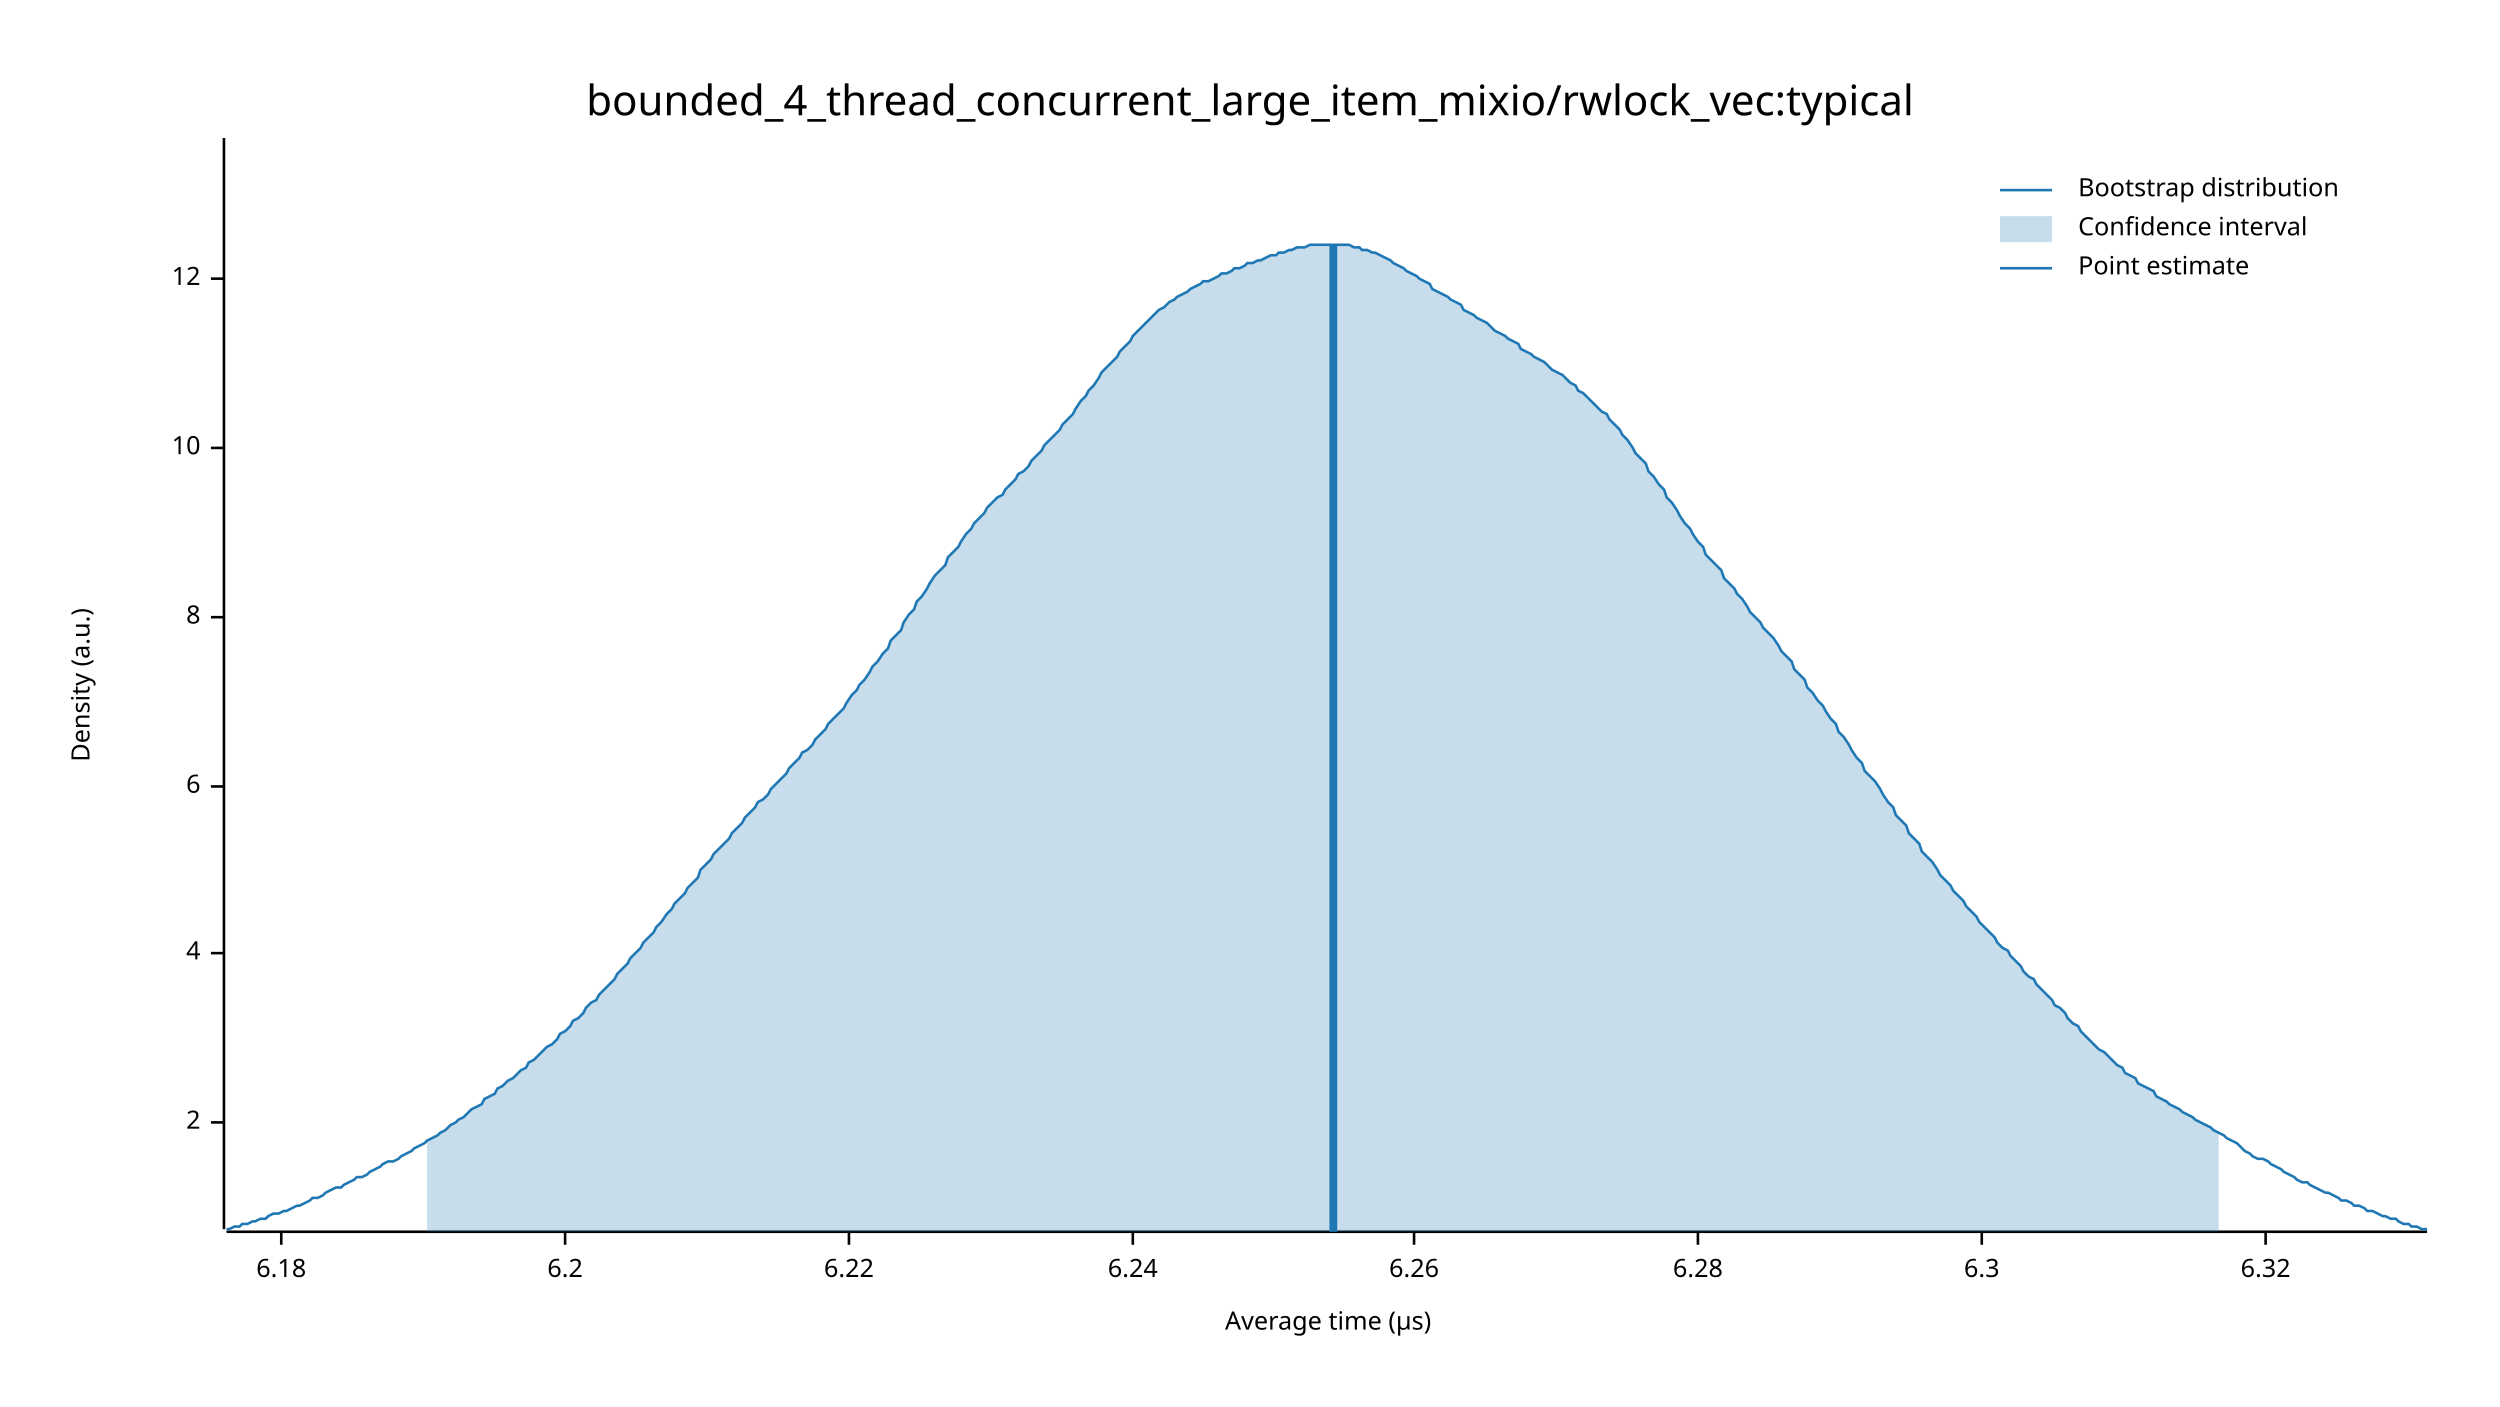
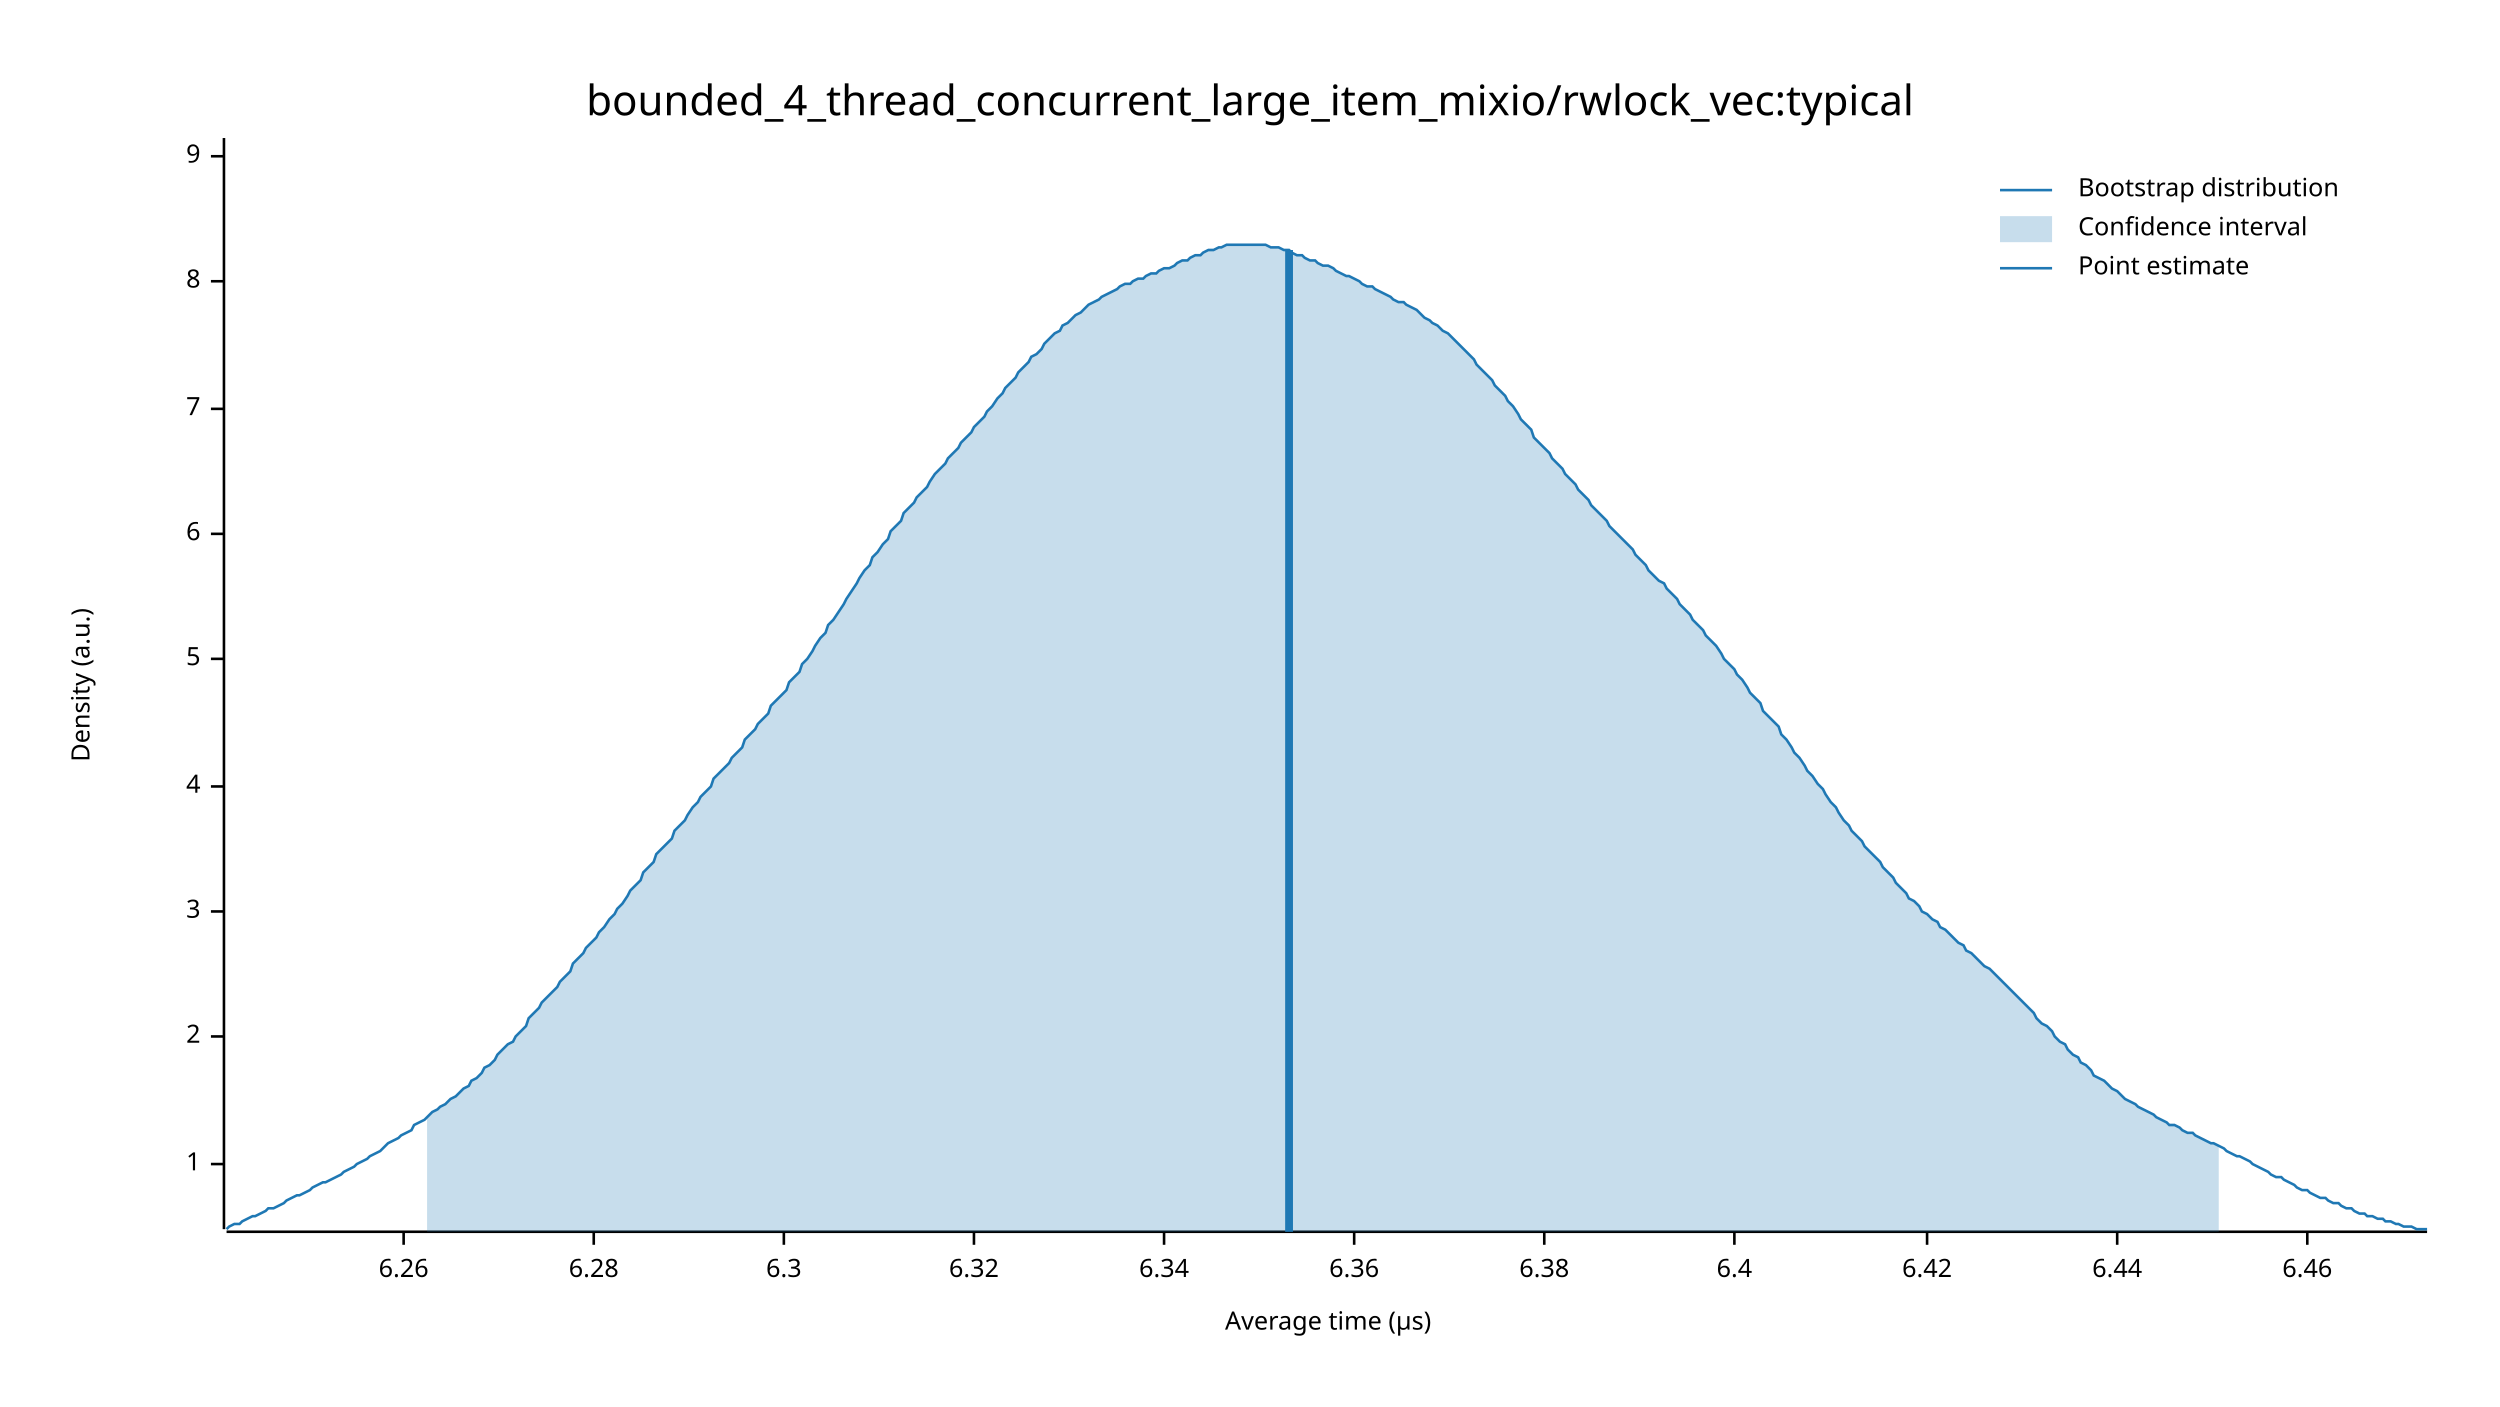
<svg xmlns="http://www.w3.org/2000/svg" width="960" height="540" viewBox="0 0 960 540">
  <text x="480" y="32" dy="0.76em" text-anchor="middle" font-family="sans-serif" font-size="16.129" opacity="1" fill="#000000">
bounded_4_thread_concurrent_large_item_mixio/rwlock_vec:typical
</text>
  <text x="27" y="263" dy="0.76em" text-anchor="middle" font-family="sans-serif" font-size="9.677" opacity="1" fill="#000000" transform="rotate(270, 27, 263)">
Density (a.u.)
</text>
  <text x="510" y="513" dy="-0.5ex" text-anchor="middle" font-family="sans-serif" font-size="9.677" opacity="1" fill="#000000">
Average time (µs)
</text>
  <polyline fill="none" opacity="1" stroke="#000000" stroke-width="1" points="86,53 86,472 " />
-   <text x="77" y="431" dy="0.5ex" text-anchor="end" font-family="sans-serif" font-size="9.677" opacity="1" fill="#000000">
+   <text x="77" y="447" dy="0.5ex" text-anchor="end" font-family="sans-serif" font-size="9.677" opacity="1" fill="#000000">
+ 1
+ </text>
+   <polyline fill="none" opacity="1" stroke="#000000" stroke-width="1" points="81,447 86,447 " />
+   <text x="77" y="398" dy="0.5ex" text-anchor="end" font-family="sans-serif" font-size="9.677" opacity="1" fill="#000000">
2
</text>
-   <polyline fill="none" opacity="1" stroke="#000000" stroke-width="1" points="81,431 86,431 " />
-   <text x="77" y="366" dy="0.5ex" text-anchor="end" font-family="sans-serif" font-size="9.677" opacity="1" fill="#000000">
+   <polyline fill="none" opacity="1" stroke="#000000" stroke-width="1" points="81,398 86,398 " />
+   <text x="77" y="350" dy="0.5ex" text-anchor="end" font-family="sans-serif" font-size="9.677" opacity="1" fill="#000000">
+ 3
+ </text>
+   <polyline fill="none" opacity="1" stroke="#000000" stroke-width="1" points="81,350 86,350 " />
+   <text x="77" y="302" dy="0.5ex" text-anchor="end" font-family="sans-serif" font-size="9.677" opacity="1" fill="#000000">
4
</text>
-   <polyline fill="none" opacity="1" stroke="#000000" stroke-width="1" points="81,366 86,366 " />
-   <text x="77" y="302" dy="0.5ex" text-anchor="end" font-family="sans-serif" font-size="9.677" opacity="1" fill="#000000">
+   <polyline fill="none" opacity="1" stroke="#000000" stroke-width="1" points="81,302 86,302 " />
+   <text x="77" y="253" dy="0.5ex" text-anchor="end" font-family="sans-serif" font-size="9.677" opacity="1" fill="#000000">
+ 5
+ </text>
+   <polyline fill="none" opacity="1" stroke="#000000" stroke-width="1" points="81,253 86,253 " />
+   <text x="77" y="205" dy="0.5ex" text-anchor="end" font-family="sans-serif" font-size="9.677" opacity="1" fill="#000000">
6
</text>
-   <polyline fill="none" opacity="1" stroke="#000000" stroke-width="1" points="81,302 86,302 " />
-   <text x="77" y="237" dy="0.5ex" text-anchor="end" font-family="sans-serif" font-size="9.677" opacity="1" fill="#000000">
+   <polyline fill="none" opacity="1" stroke="#000000" stroke-width="1" points="81,205 86,205 " />
+   <text x="77" y="157" dy="0.5ex" text-anchor="end" font-family="sans-serif" font-size="9.677" opacity="1" fill="#000000">
+ 7
+ </text>
+   <polyline fill="none" opacity="1" stroke="#000000" stroke-width="1" points="81,157 86,157 " />
+   <text x="77" y="108" dy="0.5ex" text-anchor="end" font-family="sans-serif" font-size="9.677" opacity="1" fill="#000000">
8
</text>
-   <polyline fill="none" opacity="1" stroke="#000000" stroke-width="1" points="81,237 86,237 " />
-   <text x="77" y="172" dy="0.5ex" text-anchor="end" font-family="sans-serif" font-size="9.677" opacity="1" fill="#000000">
- 10
+   <polyline fill="none" opacity="1" stroke="#000000" stroke-width="1" points="81,108 86,108 " />
+   <text x="77" y="60" dy="0.5ex" text-anchor="end" font-family="sans-serif" font-size="9.677" opacity="1" fill="#000000">
+ 9
</text>
-   <polyline fill="none" opacity="1" stroke="#000000" stroke-width="1" points="81,172 86,172 " />
-   <text x="77" y="107" dy="0.5ex" text-anchor="end" font-family="sans-serif" font-size="9.677" opacity="1" fill="#000000">
- 12
- </text>
-   <polyline fill="none" opacity="1" stroke="#000000" stroke-width="1" points="81,107 86,107 " />
+   <polyline fill="none" opacity="1" stroke="#000000" stroke-width="1" points="81,60 86,60 " />
  <polyline fill="none" opacity="1" stroke="#000000" stroke-width="1" points="87,473 932,473 " />
-   <text x="108" y="483" dy="0.76em" text-anchor="middle" font-family="sans-serif" font-size="9.677" opacity="1" fill="#000000">
- 6.18
- </text>
-   <polyline fill="none" opacity="1" stroke="#000000" stroke-width="1" points="108,473 108,478 " />
-   <text x="217" y="483" dy="0.76em" text-anchor="middle" font-family="sans-serif" font-size="9.677" opacity="1" fill="#000000">
- 6.2
- </text>
-   <polyline fill="none" opacity="1" stroke="#000000" stroke-width="1" points="217,473 217,478 " />
-   <text x="326" y="483" dy="0.76em" text-anchor="middle" font-family="sans-serif" font-size="9.677" opacity="1" fill="#000000">
- 6.22
- </text>
-   <polyline fill="none" opacity="1" stroke="#000000" stroke-width="1" points="326,473 326,478 " />
-   <text x="435" y="483" dy="0.76em" text-anchor="middle" font-family="sans-serif" font-size="9.677" opacity="1" fill="#000000">
- 6.24
- </text>
-   <polyline fill="none" opacity="1" stroke="#000000" stroke-width="1" points="435,473 435,478 " />
-   <text x="543" y="483" dy="0.76em" text-anchor="middle" font-family="sans-serif" font-size="9.677" opacity="1" fill="#000000">
+   <text x="155" y="483" dy="0.76em" text-anchor="middle" font-family="sans-serif" font-size="9.677" opacity="1" fill="#000000">
6.26
</text>
-   <polyline fill="none" opacity="1" stroke="#000000" stroke-width="1" points="543,473 543,478 " />
-   <text x="652" y="483" dy="0.76em" text-anchor="middle" font-family="sans-serif" font-size="9.677" opacity="1" fill="#000000">
+   <polyline fill="none" opacity="1" stroke="#000000" stroke-width="1" points="155,473 155,478 " />
+   <text x="228" y="483" dy="0.76em" text-anchor="middle" font-family="sans-serif" font-size="9.677" opacity="1" fill="#000000">
6.28
</text>
-   <polyline fill="none" opacity="1" stroke="#000000" stroke-width="1" points="652,473 652,478 " />
-   <text x="761" y="483" dy="0.76em" text-anchor="middle" font-family="sans-serif" font-size="9.677" opacity="1" fill="#000000">
+   <polyline fill="none" opacity="1" stroke="#000000" stroke-width="1" points="228,473 228,478 " />
+   <text x="301" y="483" dy="0.76em" text-anchor="middle" font-family="sans-serif" font-size="9.677" opacity="1" fill="#000000">
6.3
</text>
-   <polyline fill="none" opacity="1" stroke="#000000" stroke-width="1" points="761,473 761,478 " />
-   <text x="870" y="483" dy="0.76em" text-anchor="middle" font-family="sans-serif" font-size="9.677" opacity="1" fill="#000000">
+   <polyline fill="none" opacity="1" stroke="#000000" stroke-width="1" points="301,473 301,478 " />
+   <text x="374" y="483" dy="0.76em" text-anchor="middle" font-family="sans-serif" font-size="9.677" opacity="1" fill="#000000">
6.32
</text>
-   <polyline fill="none" opacity="1" stroke="#000000" stroke-width="1" points="870,473 870,478 " />
-   <polyline fill="none" opacity="1" stroke="#1F78B4" stroke-width="1" points="87,472 88,472 90,471 92,471 93,470 95,470 97,469 98,469 100,468 102,468 103,467 105,466 107,466 109,465 110,465 112,464 114,463 115,463 117,462 119,461 120,460 122,460 124,459 125,458 127,457 129,456 131,456 132,455 134,454 136,453 137,452 139,452 141,451 142,450 144,449 146,448 147,447 149,446 151,446 153,445 154,444 156,443 158,442 159,441 161,440 163,439 164,438 166,437 168,436 169,435 171,434 173,432 175,431 176,430 178,429 180,427 181,426 183,425 185,424 186,422 188,421 190,420 191,418 193,417 195,415 197,414 198,413 200,411 202,410 203,408 205,407 207,405 208,404 210,402 212,401 214,399 215,397 217,396 219,394 220,392 222,391 224,389 225,387 227,385 229,384 230,382 232,380 234,378 236,376 237,374 239,372 241,370 242,368 244,366 246,364 247,362 249,360 251,358 252,356 254,354 256,351 258,349 259,347 261,345 263,343 264,341 266,339 268,337 269,334 271,332 273,330 274,328 276,326 278,324 280,322 281,320 283,318 285,316 286,314 288,312 290,310 291,308 293,307 295,305 296,303 298,301 300,299 302,297 303,295 305,293 307,291 308,289 310,288 312,286 313,284 315,282 317,280 318,278 320,276 322,274 324,272 325,270 327,267 329,265 330,263 332,261 334,258 335,256 337,254 339,251 341,249 342,246 344,244 346,242 347,239 349,236 351,234 352,231 354,229 356,226 357,224 359,221 361,219 363,217 364,214 366,212 368,210 369,208 371,205 373,203 374,201 376,199 378,197 379,195 381,193 383,191 385,190 386,188 388,186 390,184 391,182 393,181 395,179 396,177 398,175 400,173 401,171 403,169 405,167 407,165 408,163 410,161 412,159 413,157 415,154 417,152 418,150 420,148 422,145 423,143 425,141 427,139 429,137 430,135 432,133 434,131 435,129 437,127 439,125 440,124 442,122 444,120 445,119 447,118 449,116 451,115 452,114 454,113 456,112 457,111 459,110 461,109 462,108 464,108 466,107 468,106 469,105 471,105 473,104 474,103 476,103 478,102 479,101 481,101 483,100 484,100 486,99 488,98 490,98 491,97 493,97 495,96 496,96 498,95 500,95 501,95 503,94 505,94 506,94 508,94 510,94 512,94 513,94 515,94 517,94 518,94 520,95 522,95 523,96 525,96 527,97 528,97 530,98 532,99 534,100 535,101 537,102 539,103 540,104 542,105 544,106 545,107 547,108 549,109 550,111 552,112 554,113 556,114 557,115 559,116 561,117 562,119 564,120 566,121 567,122 569,123 571,124 573,126 574,127 576,128 578,129 579,130 581,131 583,132 584,134 586,135 588,136 589,137 591,138 593,139 595,141 596,142 598,143 600,144 601,145 603,147 605,148 606,150 608,151 610,153 611,154 613,156 615,158 617,159 618,161 620,163 622,165 623,167 625,169 627,172 628,174 630,176 632,178 633,181 635,183 637,186 639,188 640,191 642,193 644,196 645,198 647,201 649,203 650,205 652,208 654,210 655,213 657,215 659,217 661,219 662,222 664,224 666,226 667,228 669,230 671,233 672,235 674,237 676,239 677,241 679,243 681,245 683,248 684,250 686,252 688,254 689,257 691,259 693,261 694,264 696,266 698,269 700,271 701,273 703,276 705,278 706,281 708,283 710,286 711,288 713,291 715,293 716,296 718,298 720,300 722,303 723,305 725,308 727,310 728,313 730,315 732,317 733,320 735,322 737,324 738,327 740,329 742,331 744,334 745,336 747,338 749,340 750,342 752,344 754,346 755,348 757,350 759,352 760,354 762,356 764,358 766,360 767,362 769,364 771,365 772,367 774,369 776,371 777,373 779,375 781,376 782,378 784,380 786,382 788,384 789,386 791,387 793,389 794,391 796,393 798,394 799,396 801,398 803,400 804,401 806,403 808,404 810,406 811,407 813,409 815,410 816,412 818,413 820,414 821,416 823,417 825,418 827,419 828,421 830,422 832,423 833,424 835,425 837,426 838,427 840,428 842,429 843,430 845,431 847,432 849,433 850,434 852,435 854,436 855,437 857,438 859,439 860,440 862,442 864,443 865,444 867,445 869,445 871,446 872,447 874,448 876,449 877,450 879,451 881,452 882,453 884,454 886,454 887,455 889,456 891,457 893,458 894,458 896,459 898,460 899,461 901,461 903,462 904,463 906,463 908,464 909,465 911,465 913,466 915,467 916,467 918,468 920,468 921,469 923,470 925,470 926,471 928,471 930,472 932,472 " />
-   <polygon opacity="0.25" fill="#1F78B4" points="164,438 166,437 168,436 169,435 171,434 173,432 175,431 176,430 178,429 180,427 181,426 183,425 185,424 186,422 188,421 190,420 191,418 193,417 195,415 197,414 198,413 200,411 202,410 203,408 205,407 207,405 208,404 210,402 212,401 214,399 215,397 217,396 219,394 220,392 222,391 224,389 225,387 227,385 229,384 230,382 232,380 234,378 236,376 237,374 239,372 241,370 242,368 244,366 246,364 247,362 249,360 251,358 252,356 254,354 256,351 258,349 259,347 261,345 263,343 264,341 266,339 268,337 269,334 271,332 273,330 274,328 276,326 278,324 280,322 281,320 283,318 285,316 286,314 288,312 290,310 291,308 293,307 295,305 296,303 298,301 300,299 302,297 303,295 305,293 307,291 308,289 310,288 312,286 313,284 315,282 317,280 318,278 320,276 322,274 324,272 325,270 327,267 329,265 330,263 332,261 334,258 335,256 337,254 339,251 341,249 342,246 344,244 346,242 347,239 349,236 351,234 352,231 354,229 356,226 357,224 359,221 361,219 363,217 364,214 366,212 368,210 369,208 371,205 373,203 374,201 376,199 378,197 379,195 381,193 383,191 385,190 386,188 388,186 390,184 391,182 393,181 395,179 396,177 398,175 400,173 401,171 403,169 405,167 407,165 408,163 410,161 412,159 413,157 415,154 417,152 418,150 420,148 422,145 423,143 425,141 427,139 429,137 430,135 432,133 434,131 435,129 437,127 439,125 440,124 442,122 444,120 445,119 447,118 449,116 451,115 452,114 454,113 456,112 457,111 459,110 461,109 462,108 464,108 466,107 468,106 469,105 471,105 473,104 474,103 476,103 478,102 479,101 481,101 483,100 484,100 486,99 488,98 490,98 491,97 493,97 495,96 496,96 498,95 500,95 501,95 503,94 505,94 506,94 508,94 510,94 512,94 513,94 515,94 517,94 518,94 520,95 522,95 523,96 525,96 527,97 528,97 530,98 532,99 534,100 535,101 537,102 539,103 540,104 542,105 544,106 545,107 547,108 549,109 550,111 552,112 554,113 556,114 557,115 559,116 561,117 562,119 564,120 566,121 567,122 569,123 571,124 573,126 574,127 576,128 578,129 579,130 581,131 583,132 584,134 586,135 588,136 589,137 591,138 593,139 595,141 596,142 598,143 600,144 601,145 603,147 605,148 606,150 608,151 610,153 611,154 613,156 615,158 617,159 618,161 620,163 622,165 623,167 625,169 627,172 628,174 630,176 632,178 633,181 635,183 637,186 639,188 640,191 642,193 644,196 645,198 647,201 649,203 650,205 652,208 654,210 655,213 657,215 659,217 661,219 662,222 664,224 666,226 667,228 669,230 671,233 672,235 674,237 676,239 677,241 679,243 681,245 683,248 684,250 686,252 688,254 689,257 691,259 693,261 694,264 696,266 698,269 700,271 701,273 703,276 705,278 706,281 708,283 710,286 711,288 713,291 715,293 716,296 718,298 720,300 722,303 723,305 725,308 727,310 728,313 730,315 732,317 733,320 735,322 737,324 738,327 740,329 742,331 744,334 745,336 747,338 749,340 750,342 752,344 754,346 755,348 757,350 759,352 760,354 762,356 764,358 766,360 767,362 769,364 771,365 772,367 774,369 776,371 777,373 779,375 781,376 782,378 784,380 786,382 788,384 789,386 791,387 793,389 794,391 796,393 798,394 799,396 801,398 803,400 804,401 806,403 808,404 810,406 811,407 813,409 815,410 816,412 818,413 820,414 821,416 823,417 825,418 827,419 828,421 830,422 832,423 833,424 835,425 837,426 838,427 840,428 842,429 843,430 845,431 847,432 849,433 850,434 852,435 852,473 164,473 " />
-   <polyline fill="none" opacity="1" stroke="#1F78B4" stroke-width="3" points="512,473 512,94 " />
+   <polyline fill="none" opacity="1" stroke="#000000" stroke-width="1" points="374,473 374,478 " />
+   <text x="447" y="483" dy="0.76em" text-anchor="middle" font-family="sans-serif" font-size="9.677" opacity="1" fill="#000000">
+ 6.34
+ </text>
+   <polyline fill="none" opacity="1" stroke="#000000" stroke-width="1" points="447,473 447,478 " />
+   <text x="520" y="483" dy="0.76em" text-anchor="middle" font-family="sans-serif" font-size="9.677" opacity="1" fill="#000000">
+ 6.36
+ </text>
+   <polyline fill="none" opacity="1" stroke="#000000" stroke-width="1" points="520,473 520,478 " />
+   <text x="593" y="483" dy="0.76em" text-anchor="middle" font-family="sans-serif" font-size="9.677" opacity="1" fill="#000000">
+ 6.38
+ </text>
+   <polyline fill="none" opacity="1" stroke="#000000" stroke-width="1" points="593,473 593,478 " />
+   <text x="666" y="483" dy="0.76em" text-anchor="middle" font-family="sans-serif" font-size="9.677" opacity="1" fill="#000000">
+ 6.4
+ </text>
+   <polyline fill="none" opacity="1" stroke="#000000" stroke-width="1" points="666,473 666,478 " />
+   <text x="740" y="483" dy="0.76em" text-anchor="middle" font-family="sans-serif" font-size="9.677" opacity="1" fill="#000000">
+ 6.42
+ </text>
+   <polyline fill="none" opacity="1" stroke="#000000" stroke-width="1" points="740,473 740,478 " />
+   <text x="813" y="483" dy="0.76em" text-anchor="middle" font-family="sans-serif" font-size="9.677" opacity="1" fill="#000000">
+ 6.44
+ </text>
+   <polyline fill="none" opacity="1" stroke="#000000" stroke-width="1" points="813,473 813,478 " />
+   <text x="886" y="483" dy="0.76em" text-anchor="middle" font-family="sans-serif" font-size="9.677" opacity="1" fill="#000000">
+ 6.46
+ </text>
+   <polyline fill="none" opacity="1" stroke="#000000" stroke-width="1" points="886,473 886,478 " />
+   <polyline fill="none" opacity="1" stroke="#1F78B4" stroke-width="1" points="87,472 88,471 90,470 92,470 93,469 95,468 97,467 98,467 100,466 102,465 103,464 105,464 107,463 109,462 110,461 112,460 114,459 115,459 117,458 119,457 120,456 122,455 124,454 125,454 127,453 129,452 131,451 132,450 134,449 136,448 137,447 139,446 141,445 142,444 144,443 146,442 147,441 149,439 151,438 153,437 154,436 156,435 158,434 159,432 161,431 163,430 164,429 166,427 168,426 169,425 171,424 173,422 175,421 176,420 178,418 180,417 181,415 183,414 185,412 186,410 188,409 190,407 191,405 193,403 195,401 197,400 198,398 200,396 202,394 203,391 205,389 207,387 208,385 210,383 212,381 214,379 215,377 217,375 219,373 220,370 222,368 224,366 225,364 227,362 229,360 230,358 232,356 234,353 236,351 237,349 239,347 241,344 242,342 244,340 246,338 247,335 249,333 251,331 252,328 254,326 256,324 258,322 259,319 261,317 263,315 264,313 266,310 268,308 269,306 271,304 273,302 274,299 276,297 278,295 280,293 281,291 283,289 285,287 286,284 288,282 290,280 291,278 293,276 295,274 296,271 298,269 300,267 302,265 303,262 305,260 307,258 308,255 310,253 312,250 313,248 315,245 317,243 318,240 320,238 322,235 324,232 325,230 327,227 329,224 330,222 332,219 334,217 335,214 337,212 339,209 341,207 342,204 344,202 346,200 347,197 349,195 351,193 352,191 354,189 356,187 357,185 359,182 361,180 363,178 364,176 366,174 368,172 369,170 371,168 373,166 374,164 376,162 378,160 379,158 381,156 383,153 385,151 386,149 388,147 390,145 391,143 393,141 395,139 396,137 398,136 400,134 401,132 403,130 405,128 407,127 408,125 410,124 412,122 413,121 415,120 417,118 418,117 420,116 422,115 423,114 425,113 427,112 429,111 430,110 432,109 434,109 435,108 437,107 439,107 440,106 442,105 444,105 445,104 447,103 449,103 451,102 452,101 454,100 456,100 457,99 459,98 461,98 462,97 464,96 466,96 468,95 469,95 471,94 473,94 474,94 476,94 478,94 479,94 481,94 483,94 484,94 486,94 488,95 490,95 491,95 493,96 495,96 496,97 498,98 500,98 501,99 503,100 505,100 506,101 508,102 510,102 512,103 513,104 515,105 517,106 518,106 520,107 522,108 523,109 525,110 527,110 528,111 530,112 532,113 534,114 535,115 537,116 539,116 540,117 542,118 544,119 545,120 547,122 549,123 550,124 552,125 554,127 556,128 557,129 559,131 561,133 562,134 564,136 566,138 567,140 569,142 571,144 573,146 574,148 576,150 578,152 579,154 581,156 583,159 584,161 586,163 588,165 589,168 591,170 593,172 595,174 596,176 598,178 600,180 601,182 603,184 605,186 606,188 608,190 610,192 611,194 613,196 615,198 617,200 618,202 620,204 622,206 623,207 625,209 627,211 628,213 630,215 632,217 633,219 635,221 637,223 639,224 640,226 642,228 644,230 645,232 647,234 649,236 650,238 652,240 654,242 655,244 657,246 659,248 661,251 662,253 664,255 666,257 667,259 669,261 671,264 672,266 674,268 676,270 677,273 679,275 681,277 683,279 684,282 686,284 688,287 689,289 691,291 693,294 694,296 696,298 698,301 700,303 701,305 703,308 705,310 706,312 708,315 710,317 711,319 713,321 715,323 716,325 718,327 720,329 722,331 723,333 725,335 727,337 728,339 730,341 732,343 733,345 735,346 737,348 738,350 740,351 742,353 744,354 745,356 747,357 749,359 750,360 752,362 754,363 755,365 757,366 759,368 760,369 762,371 764,372 766,374 767,375 769,377 771,379 772,380 774,382 776,384 777,385 779,387 781,389 782,391 784,393 786,394 788,396 789,398 791,400 793,401 794,403 796,405 798,406 799,408 801,409 803,411 804,413 806,414 808,415 810,417 811,418 813,419 815,421 816,422 818,423 820,424 821,425 823,426 825,427 827,428 828,429 830,430 832,431 833,432 835,432 837,433 838,434 840,435 842,435 843,436 845,437 847,438 849,439 850,439 852,440 854,441 855,442 857,443 859,444 860,444 862,445 864,446 865,447 867,448 869,449 871,450 872,451 874,452 876,452 877,453 879,454 881,455 882,456 884,457 886,457 887,458 889,459 891,460 893,460 894,461 896,462 898,462 899,463 901,464 903,464 904,465 906,466 908,466 909,467 911,467 913,468 915,468 916,469 918,469 920,470 921,470 923,471 925,471 926,471 928,472 930,472 932,472 " />
+   <polygon opacity="0.25" fill="#1F78B4" points="164,429 166,427 168,426 169,425 171,424 173,422 175,421 176,420 178,418 180,417 181,415 183,414 185,412 186,410 188,409 190,407 191,405 193,403 195,401 197,400 198,398 200,396 202,394 203,391 205,389 207,387 208,385 210,383 212,381 214,379 215,377 217,375 219,373 220,370 222,368 224,366 225,364 227,362 229,360 230,358 232,356 234,353 236,351 237,349 239,347 241,344 242,342 244,340 246,338 247,335 249,333 251,331 252,328 254,326 256,324 258,322 259,319 261,317 263,315 264,313 266,310 268,308 269,306 271,304 273,302 274,299 276,297 278,295 280,293 281,291 283,289 285,287 286,284 288,282 290,280 291,278 293,276 295,274 296,271 298,269 300,267 302,265 303,262 305,260 307,258 308,255 310,253 312,250 313,248 315,245 317,243 318,240 320,238 322,235 324,232 325,230 327,227 329,224 330,222 332,219 334,217 335,214 337,212 339,209 341,207 342,204 344,202 346,200 347,197 349,195 351,193 352,191 354,189 356,187 357,185 359,182 361,180 363,178 364,176 366,174 368,172 369,170 371,168 373,166 374,164 376,162 378,160 379,158 381,156 383,153 385,151 386,149 388,147 390,145 391,143 393,141 395,139 396,137 398,136 400,134 401,132 403,130 405,128 407,127 408,125 410,124 412,122 413,121 415,120 417,118 418,117 420,116 422,115 423,114 425,113 427,112 429,111 430,110 432,109 434,109 435,108 437,107 439,107 440,106 442,105 444,105 445,104 447,103 449,103 451,102 452,101 454,100 456,100 457,99 459,98 461,98 462,97 464,96 466,96 468,95 469,95 471,94 473,94 474,94 476,94 478,94 479,94 481,94 483,94 484,94 486,94 488,95 490,95 491,95 493,96 495,96 496,97 498,98 500,98 501,99 503,100 505,100 506,101 508,102 510,102 512,103 513,104 515,105 517,106 518,106 520,107 522,108 523,109 525,110 527,110 528,111 530,112 532,113 534,114 535,115 537,116 539,116 540,117 542,118 544,119 545,120 547,122 549,123 550,124 552,125 554,127 556,128 557,129 559,131 561,133 562,134 564,136 566,138 567,140 569,142 571,144 573,146 574,148 576,150 578,152 579,154 581,156 583,159 584,161 586,163 588,165 589,168 591,170 593,172 595,174 596,176 598,178 600,180 601,182 603,184 605,186 606,188 608,190 610,192 611,194 613,196 615,198 617,200 618,202 620,204 622,206 623,207 625,209 627,211 628,213 630,215 632,217 633,219 635,221 637,223 639,224 640,226 642,228 644,230 645,232 647,234 649,236 650,238 652,240 654,242 655,244 657,246 659,248 661,251 662,253 664,255 666,257 667,259 669,261 671,264 672,266 674,268 676,270 677,273 679,275 681,277 683,279 684,282 686,284 688,287 689,289 691,291 693,294 694,296 696,298 698,301 700,303 701,305 703,308 705,310 706,312 708,315 710,317 711,319 713,321 715,323 716,325 718,327 720,329 722,331 723,333 725,335 727,337 728,339 730,341 732,343 733,345 735,346 737,348 738,350 740,351 742,353 744,354 745,356 747,357 749,359 750,360 752,362 754,363 755,365 757,366 759,368 760,369 762,371 764,372 766,374 767,375 769,377 771,379 772,380 774,382 776,384 777,385 779,387 781,389 782,391 784,393 786,394 788,396 789,398 791,400 793,401 794,403 796,405 798,406 799,408 801,409 803,411 804,413 806,414 808,415 810,417 811,418 813,419 815,421 816,422 818,423 820,424 821,425 823,426 825,427 827,428 828,429 830,430 832,431 833,432 835,432 837,433 838,434 840,435 842,435 843,436 845,437 847,438 849,439 850,439 852,440 852,473 164,473 " />
+   <polyline fill="none" opacity="1" stroke="#1F78B4" stroke-width="3" points="495,473 495,96 " />
  <text x="798" y="68" dy="0.76em" text-anchor="start" font-family="sans-serif" font-size="9.677" opacity="1" fill="#000000">
Bootstrap distribution
</text>
  <text x="798" y="83" dy="0.76em" text-anchor="start" font-family="sans-serif" font-size="9.677" opacity="1" fill="#000000">
Confidence interval
</text>
  <text x="798" y="98" dy="0.76em" text-anchor="start" font-family="sans-serif" font-size="9.677" opacity="1" fill="#000000">
Point estimate
</text>
  <polyline fill="none" opacity="1" stroke="#1F78B4" stroke-width="1" points="768,73 788,73 " />
  <rect x="768" y="83" width="20" height="10" opacity="0.25" fill="#1F78B4" stroke="none" />
  <polyline fill="none" opacity="1" stroke="#1F78B4" stroke-width="1" points="768,103 788,103 " />
</svg>
